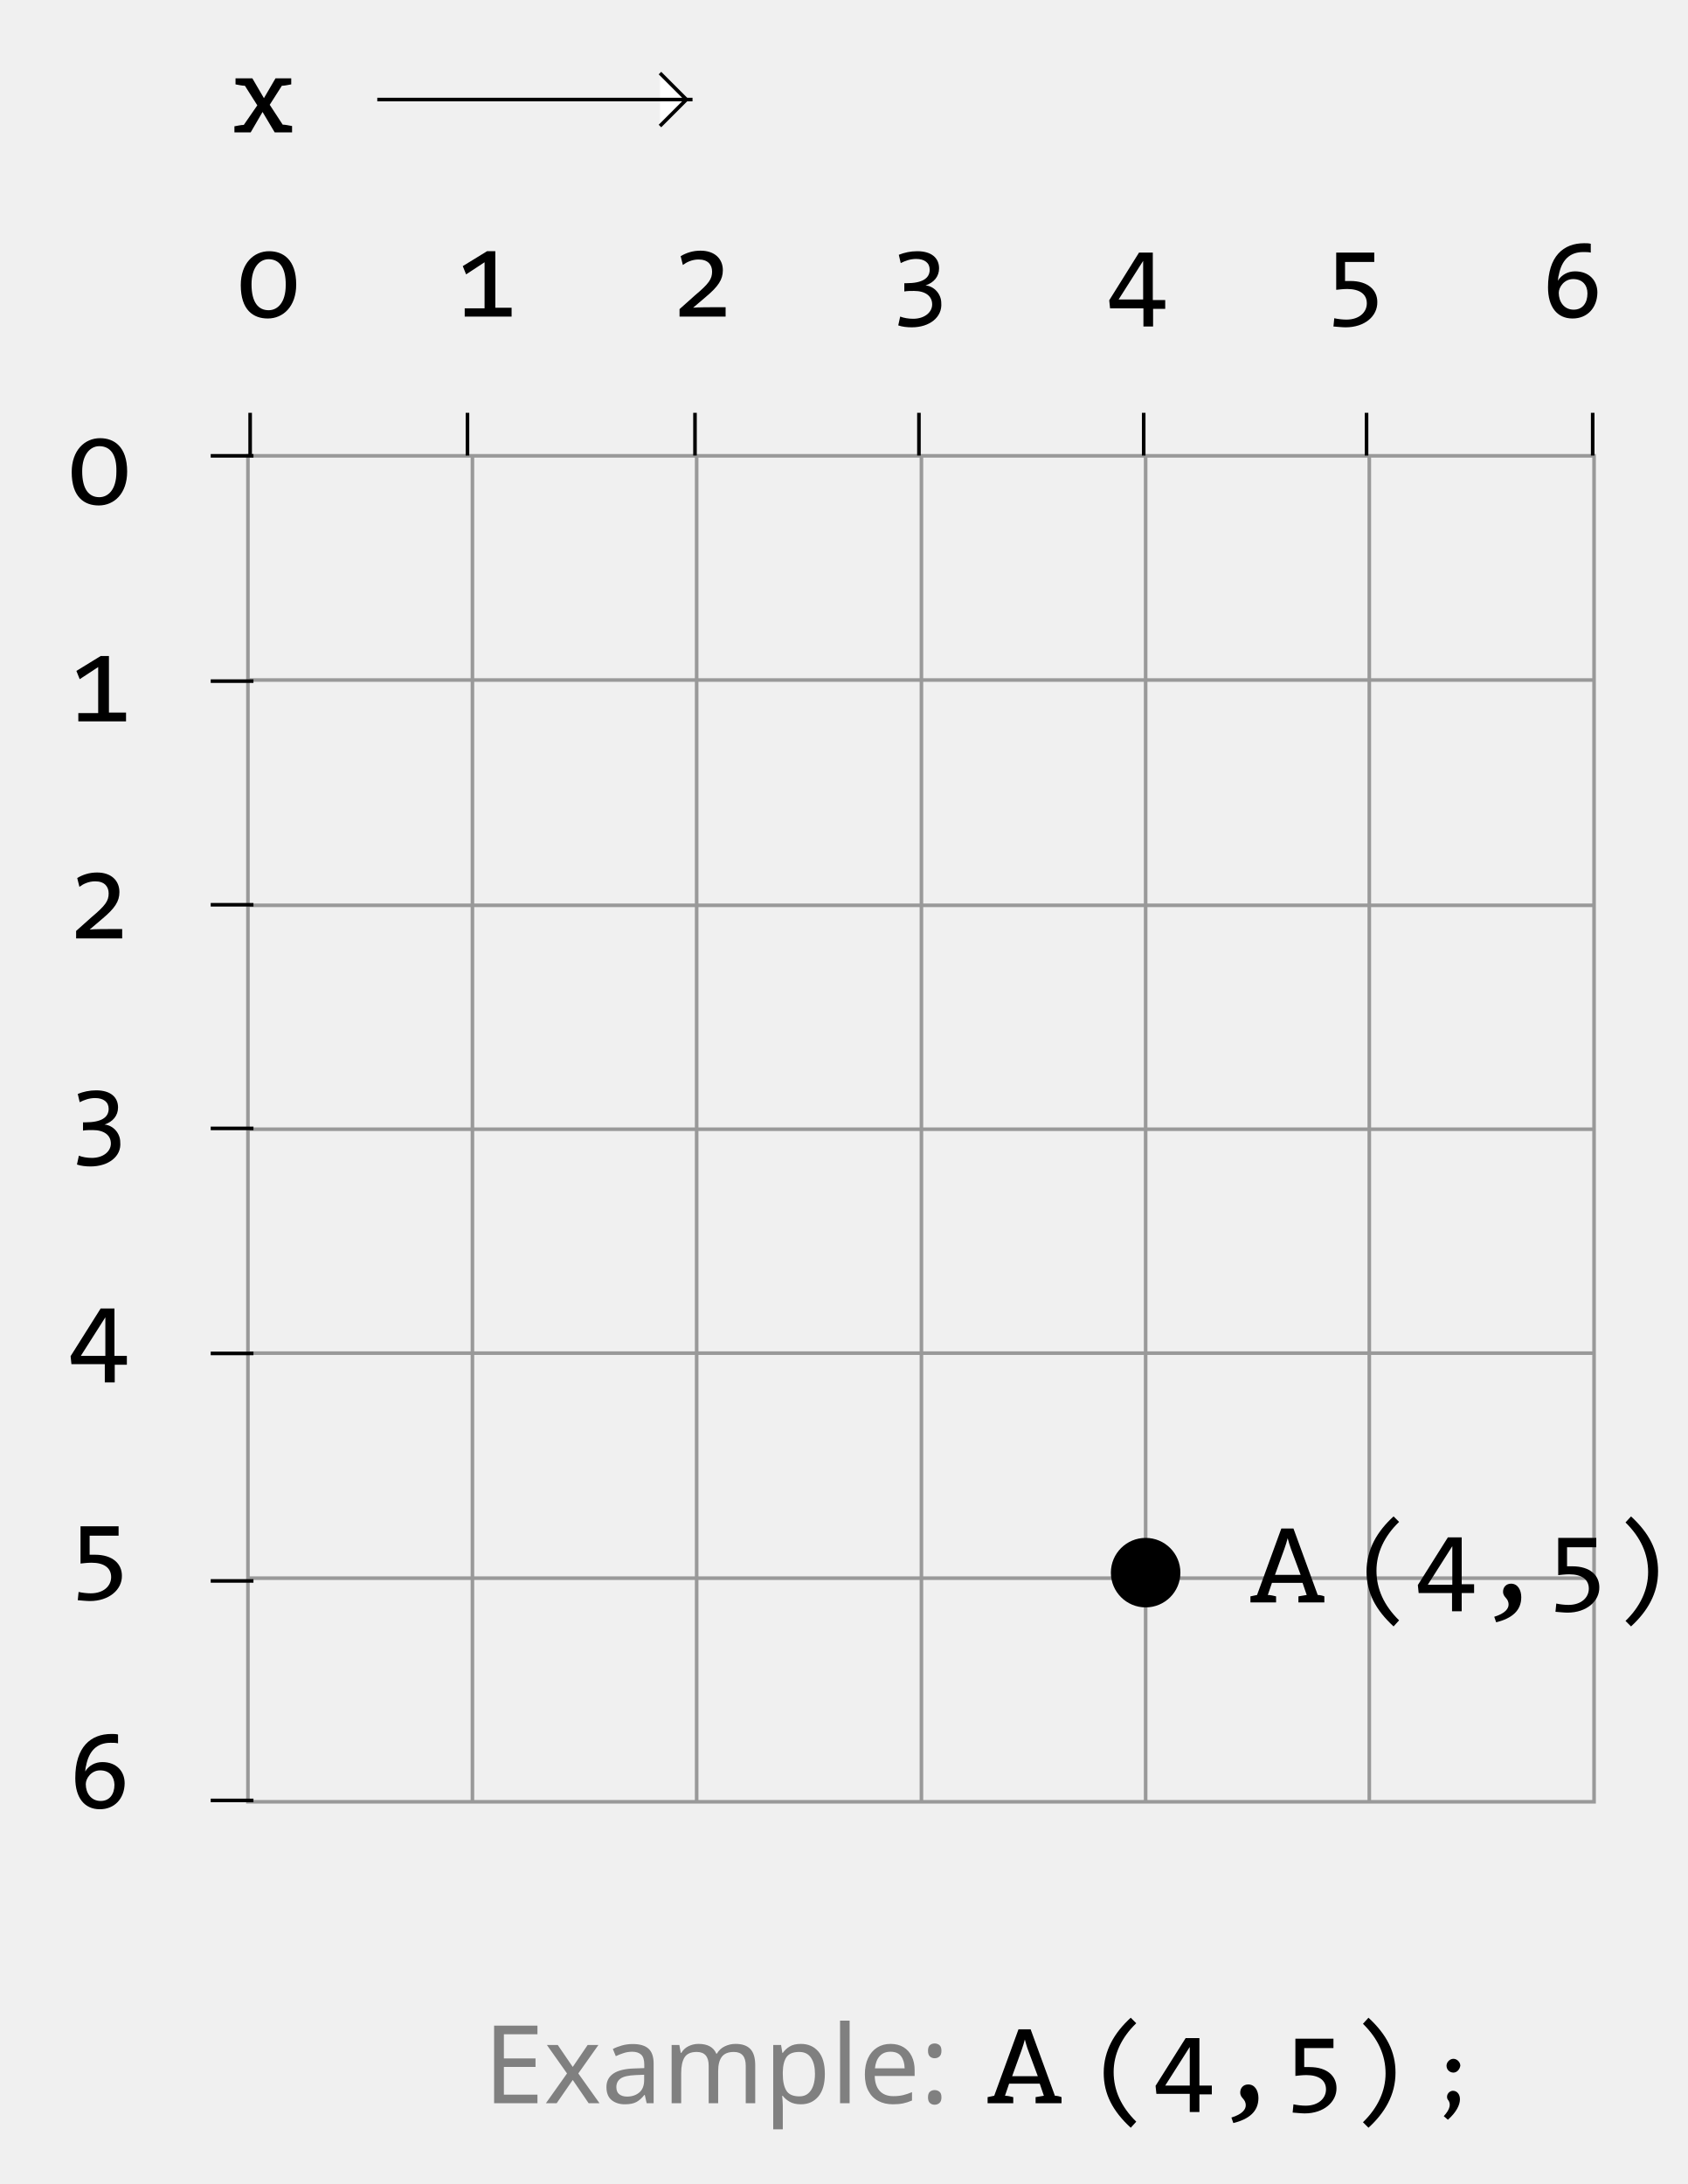
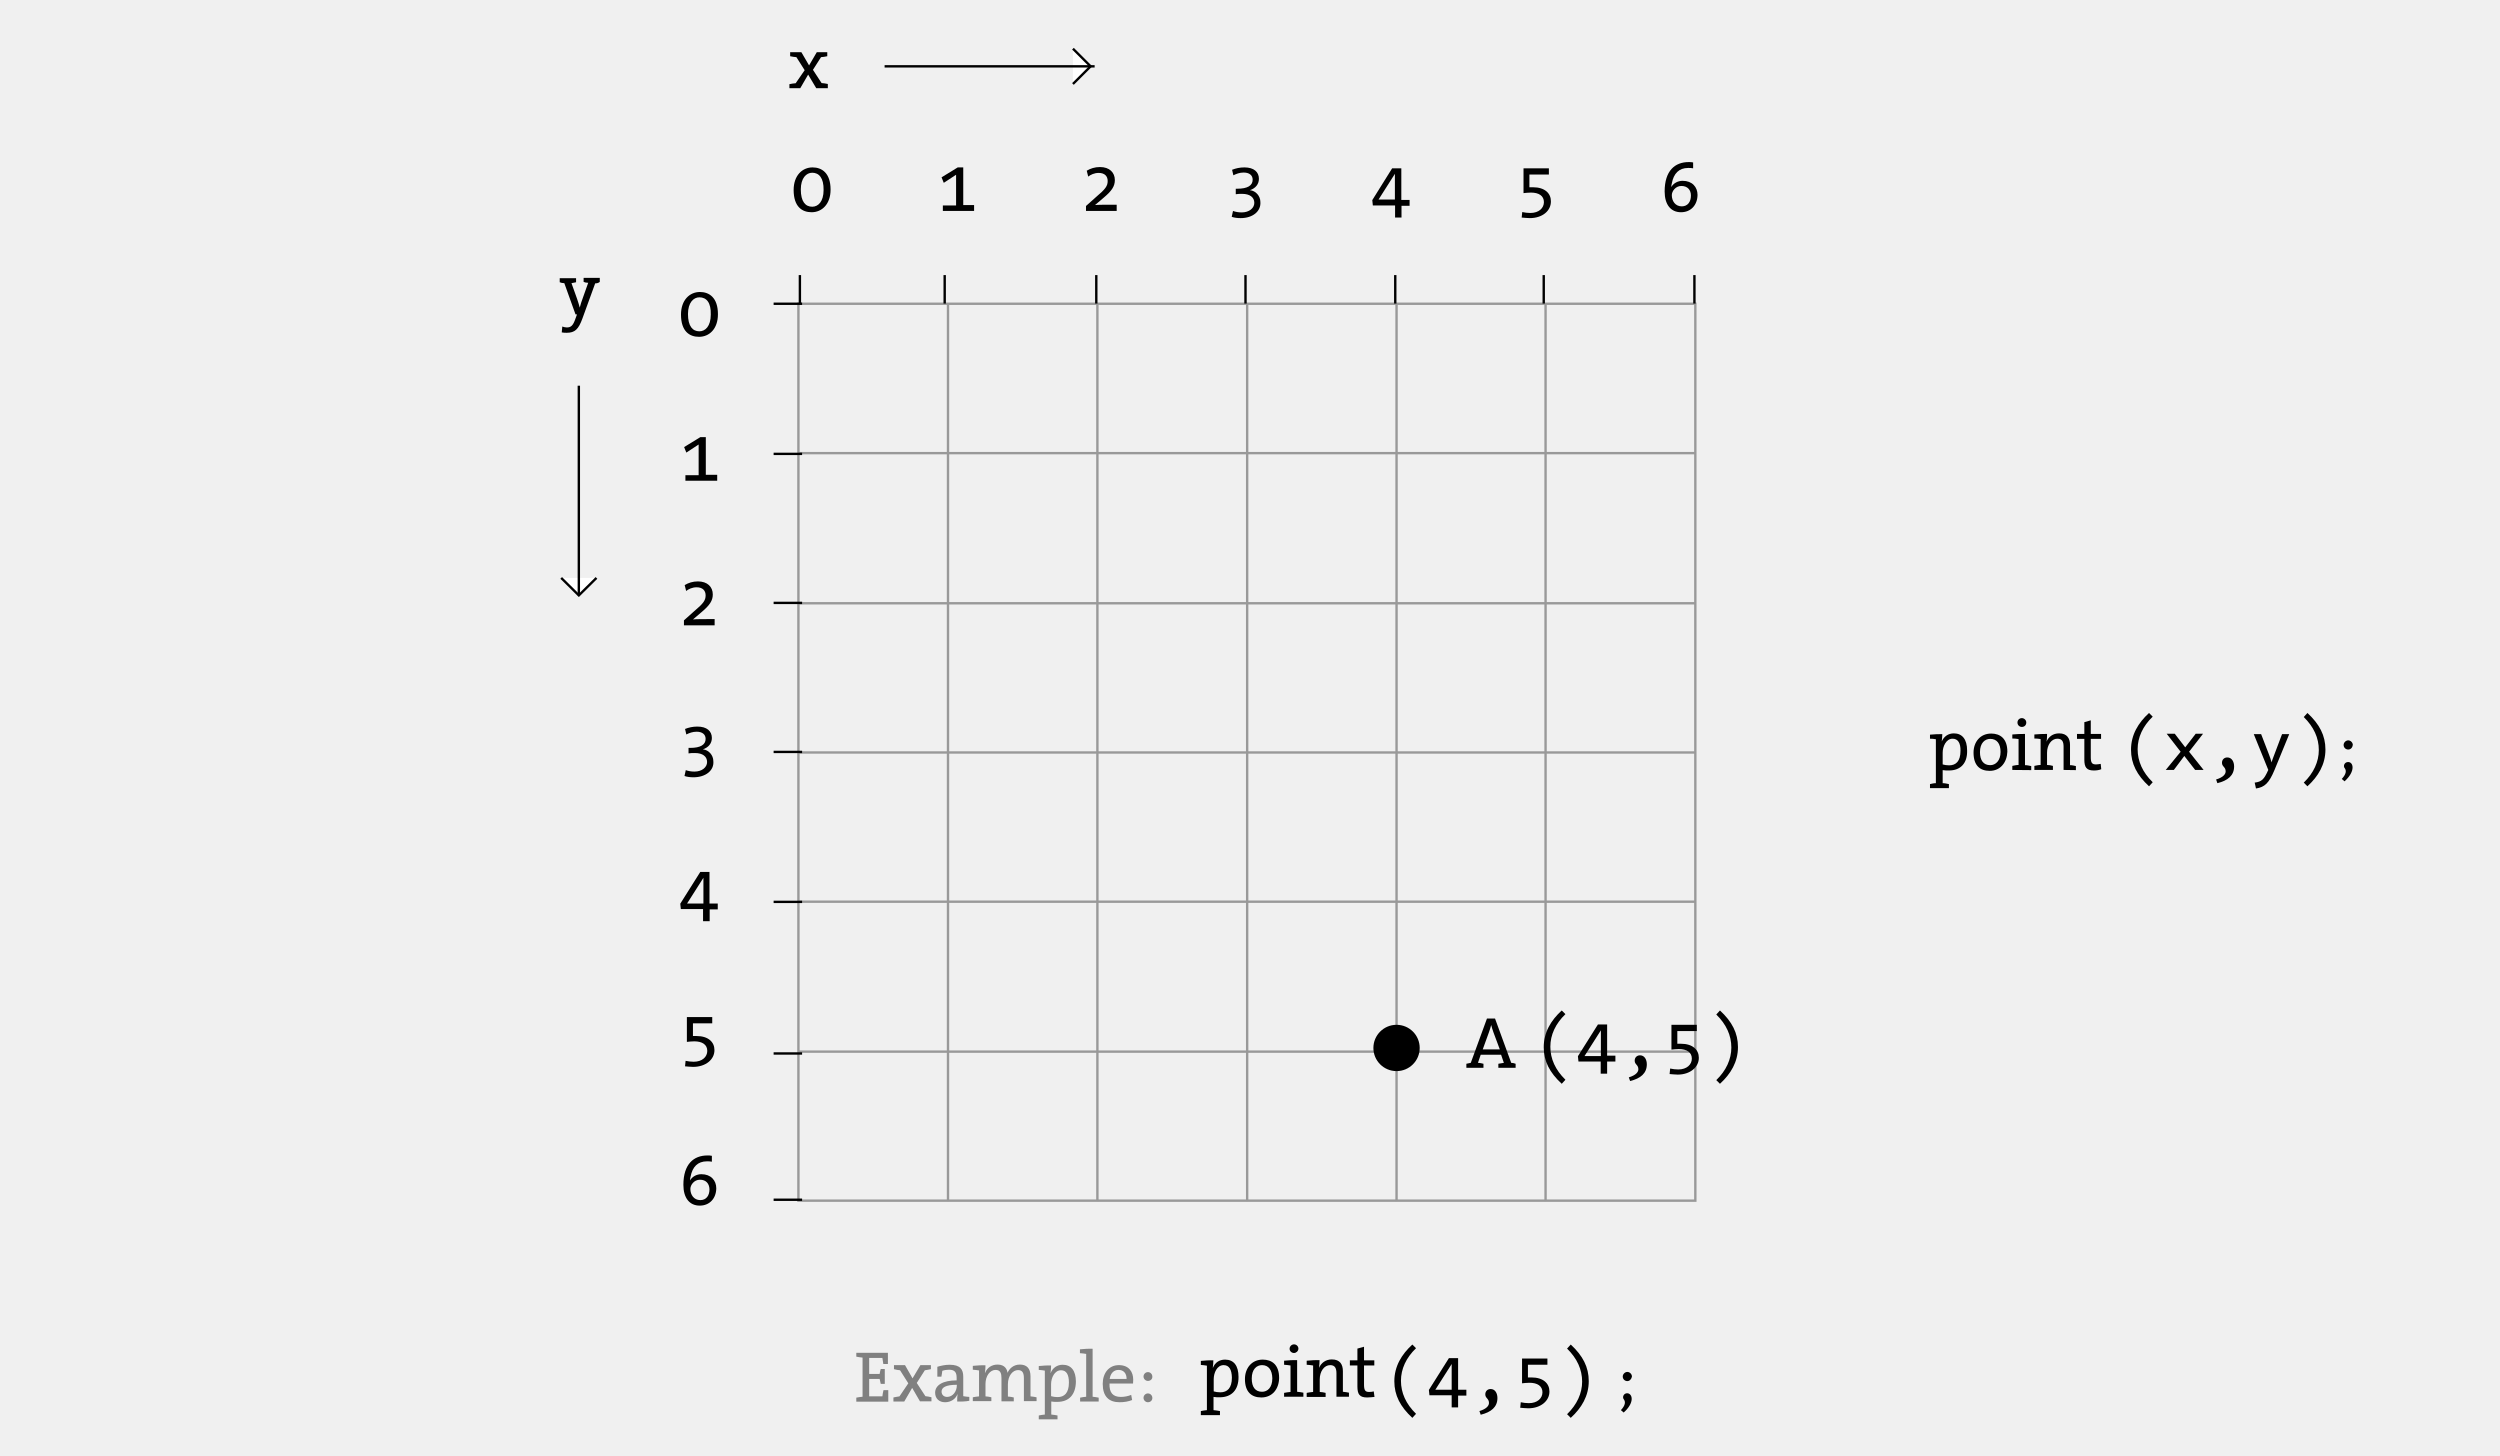
- <svg xmlns="http://www.w3.org/2000/svg" version="1.1" id="Layer_1" x="0px" y="0px" viewBox="0 0 612 792" enable-background="new 0 0 612 792" xml:space="preserve">
+ <svg xmlns="http://www.w3.org/2000/svg" version="1.1" id="Layer_1" x="0px" y="0px" viewBox="0 0 1360.5 792" style="enable-background:new 0 0 1360.5 792;" xml:space="preserve">
+   <style type="text/css">
+ 	.st0{fill:none;stroke:#999999;stroke-width:1.3;}
+ 	.st1{enable-background:new    ;}
+ 	.st2{fill:none;stroke:#000000;stroke-width:1.3;}
+ 	.st3{fill:#FFFFFF;stroke:#000000;stroke-width:1.3;}
+ 	.st4{fill:#808080;}
+ </style>
  <g>
-     <rect x="89.9" y="165.3" fill="none" stroke="#999999" stroke-width="1.3" width="488.1" height="488.1" />
-     <line fill="none" stroke="#999999" stroke-width="1.3" x1="89.9" y1="572.3" x2="578.1" y2="572.3" />
-     <line fill="none" stroke="#999999" stroke-width="1.3" x1="89.9" y1="490.7" x2="578.1" y2="490.7" />
-     <line fill="none" stroke="#999999" stroke-width="1.3" x1="89.9" y1="409.5" x2="578.1" y2="409.5" />
-     <line fill="none" stroke="#999999" stroke-width="1.3" x1="89.9" y1="328.3" x2="578.1" y2="328.3" />
-     <line fill="none" stroke="#999999" stroke-width="1.3" x1="89.9" y1="246.6" x2="578.1" y2="246.6" />
-     <line fill="none" stroke="#999999" stroke-width="1.3" x1="496.5" y1="165.3" x2="496.5" y2="653.6" />
-     <line fill="none" stroke="#999999" stroke-width="1.3" x1="415.4" y1="165.3" x2="415.4" y2="653.6" />
-     <line fill="none" stroke="#999999" stroke-width="1.3" x1="334.1" y1="165.3" x2="334.1" y2="653.6" />
-     <line fill="none" stroke="#999999" stroke-width="1.3" x1="252.6" y1="165.3" x2="252.6" y2="653.6" />
-     <line fill="none" stroke="#999999" stroke-width="1.3" x1="171.3" y1="165.3" x2="171.3" y2="653.6" />
+     <rect x="434.5" y="165.3" class="st0" width="488.1" height="488.1" />
+     <line class="st0" x1="434.5" y1="572.3" x2="922.7" y2="572.3" />
+     <line class="st0" x1="434.5" y1="490.7" x2="922.7" y2="490.7" />
+     <line class="st0" x1="434.5" y1="409.5" x2="922.7" y2="409.5" />
+     <line class="st0" x1="434.5" y1="328.3" x2="922.7" y2="328.3" />
+     <line class="st0" x1="434.5" y1="246.6" x2="922.7" y2="246.6" />
+     <line class="st0" x1="841.1" y1="165.3" x2="841.1" y2="653.6" />
+     <line class="st0" x1="760" y1="165.3" x2="760" y2="653.6" />
+     <line class="st0" x1="678.7" y1="165.3" x2="678.7" y2="653.6" />
+     <line class="st0" x1="597.2" y1="165.3" x2="597.2" y2="653.6" />
+     <line class="st0" x1="515.9" y1="165.3" x2="515.9" y2="653.6" />
  </g>
-   <g enable-background="new    ">
-     <path d="M99.6,48l-4.4-7.4L90.9,48H85v-2.2c1.2-0.2,2.4-0.5,3.4-0.5l4.9-7.1l-4.5-7.1c-1,0-2.2-0.3-3.4-0.5v-2.2h6.1l4.2,7.2   l4.2-7.2h5.7v2.2c-1.2,0.2-2.4,0.5-3.4,0.5l-4.4,6.9l4.7,7.2c1,0,2.2,0.3,3.4,0.5V48L99.6,48L99.6,48z" />
+   <g class="st1">
+     <path d="M444.2,48l-4.4-7.4l-4.3,7.4h-5.9v-2.2c1.2-0.2,2.4-0.5,3.4-0.5l4.9-7.1l-4.5-7.1c-1,0-2.2-0.3-3.4-0.5v-2.2h6.1l4.2,7.2   l4.2-7.2h5.7v2.2c-1.2,0.2-2.4,0.5-3.4,0.5l-4.4,6.9l4.7,7.2c1,0,2.2,0.3,3.4,0.5V48H444.2L444.2,48z" />
  </g>
-   <g enable-background="new    ">
-     <path d="M-20.7,154.2l-6.9,19c-2.2,6.1-4.2,7.9-8.6,7.9c-0.7,0-1.9,0-2.7-0.2l0.3-3.2c0.8,0.3,1.7,0.5,2.5,0.5c2.2,0,3.4-1,4.7-4.9   l0.8-2.2h-0.8l-6.1-17c-0.8,0-1.9-0.2-2.5-0.5v-2.2h8.9v2.2c-0.7,0.2-1.7,0.3-2.5,0.5l3,8.4c0.7,1.9,1,3.2,1.5,4.9l0,0   c0.3-1.3,1-3.5,1.9-5.9l2.7-7.6c-1,0-1.9-0.2-2.5-0.5v-2.2h8.8v2.2C-19,154.1-19.9,154.2-20.7,154.2z" />
+   <g class="st1">
+     <path d="M323.9,154.2l-6.9,19c-2.2,6.1-4.2,7.9-8.6,7.9c-0.7,0-1.9,0-2.7-0.2l0.3-3.2c0.8,0.3,1.7,0.5,2.5,0.5c2.2,0,3.4-1,4.7-4.9   l0.8-2.2h-0.8l-6.1-17c-0.8,0-1.9-0.2-2.5-0.5v-2.2h8.9v2.2c-0.7,0.2-1.7,0.3-2.5,0.5l3,8.4c0.7,1.9,1,3.2,1.5,4.9l0,0   c0.3-1.3,1-3.5,1.9-5.9l2.7-7.6c-1,0-1.9-0.2-2.5-0.5v-2.2h8.8v2.2C325.6,154.1,324.7,154.2,323.9,154.2z" />
  </g>
-   <g enable-background="new    ">
-     <path d="M97.1,115.5c-5.2,0-9.8-3-9.8-12.1c0-7.9,4.7-12.3,10.3-12.3c5,0,9.8,3,9.8,12.1C107.4,111.1,102.7,115.5,97.1,115.5z    M97.4,94c-3.2,0-6.2,2.9-6.2,9.1c0,6.6,2.5,9.4,6.2,9.4c3.2,0,6.2-2.7,6.2-9.1C103.7,96.8,101.1,94,97.4,94z" />
+   <g class="st1">
+     <path d="M441.7,115.5c-5.2,0-9.8-3-9.8-12.1c0-7.9,4.7-12.3,10.3-12.3c5,0,9.8,3,9.8,12.1C452,111.1,447.3,115.5,441.7,115.5z    M442,94c-3.2,0-6.2,2.9-6.2,9.1c0,6.6,2.5,9.4,6.2,9.4c3.2,0,6.2-2.7,6.2-9.1C448.3,96.8,445.7,94,442,94z" />
  </g>
-   <g enable-background="new    ">
-     <path d="M168.5,115v-3.2h7.2V95.1l-6.7,4.4l-1.2-3l8.8-5.4h3v20.5h5.9v3.2h-17V115z" />
+   <g class="st1">
+     <path d="M513.1,115v-3.2h7.2V95.1l-6.7,4.4l-1.2-3l8.8-5.4h3v20.5h5.9v3.2h-17V115z" />
  </g>
-   <g enable-background="new    ">
-     <path d="M246.4,115v-2.9l5.6-5c5-4.2,6.2-5.9,6.2-8.6c0-2.5-1.5-4.4-4.9-4.4c-2.4,0-4.4,1-5.7,2l-0.8-3.2c2-1.2,4.4-2,7.2-2   c5.2,0,8.1,3,8.1,7.1c0,3.4-1.7,5.9-6.1,9.6l-4.7,4h-0.2c1.9-0.2,6.2-0.2,12-0.2v3.4h-16.7V115z" />
+   <g class="st1">
+     <path d="M591,115v-2.9l5.6-5c5-4.2,6.2-5.9,6.2-8.6c0-2.5-1.5-4.4-4.9-4.4c-2.4,0-4.4,1-5.7,2l-0.8-3.2c2-1.2,4.4-2,7.2-2   c5.2,0,8.1,3,8.1,7.1c0,3.4-1.7,5.9-6.1,9.6l-4.7,4h-0.2c1.9-0.2,6.2-0.2,12-0.2v3.4H591V115L591,115z" />
  </g>
-   <g enable-background="new    ">
-     <path d="M330.6,118.7c-1.7,0-3.5-0.2-4.9-0.7l0.7-3.2c1.3,0.5,3,0.8,4.7,0.8c4.2,0,6.9-2.4,6.9-5.2c0-3-2.4-4.9-6.6-4.9   c-1.3,0-2.4,0-3.5,0.2v-3h0.8c5.6,0,8.4-1.7,8.4-4.9c0-2.5-1.9-3.9-4.9-3.9c-2.2,0-4,0.7-5.6,1.5l-0.7-3c2-0.8,4.2-1.3,6.7-1.3   c5.2,0,7.9,2.5,7.9,6.2c0,3-1.9,5.2-4.9,6.2l0,0c3.2,0.3,5.7,3.2,5.7,6.4C341.7,115,337.1,118.7,330.6,118.7z" />
+   <g class="st1">
+     <path d="M675.2,118.7c-1.7,0-3.5-0.2-4.9-0.7l0.7-3.2c1.3,0.5,3,0.8,4.7,0.8c4.2,0,6.9-2.4,6.9-5.2c0-3-2.4-4.9-6.6-4.9   c-1.3,0-2.4,0-3.5,0.2v-3h0.8c5.6,0,8.4-1.7,8.4-4.9c0-2.5-1.9-3.9-4.9-3.9c-2.2,0-4,0.7-5.6,1.5l-0.7-3c2-0.8,4.2-1.3,6.7-1.3   c5.2,0,7.9,2.5,7.9,6.2c0,3-1.9,5.2-4.9,6.2l0,0c3.2,0.3,5.7,3.2,5.7,6.4C686.3,115,681.7,118.7,675.2,118.7z" />
  </g>
-   <g enable-background="new    ">
-     <path d="M418.1,111.8v6.6h-3.5v-6.6h-12.1l-0.3-2.9L413,91.6h5v17.2h4.5v3.2h-4.5V111.8z M414.5,94.6L414.5,94.6l-8.9,14   c2.4,0,7.2,0,8.9,0V94.6z" />
+   <g class="st1">
+     <path d="M762.7,111.8v6.6h-3.5v-6.6h-12.1l-0.3-2.9l10.8-17.3h5v17.2h4.5v3.2h-4.5v-0.2H762.7z M759.1,94.6L759.1,94.6l-8.9,14   c2.4,0,7.2,0,8.9,0V94.6z" />
  </g>
-   <g enable-background="new    ">
-     <path d="M487.9,118.7c-1.2,0-3-0.2-4.4-0.3l0.3-3c1.3,0.3,3,0.5,4.4,0.5c4.7,0,7.4-2.7,7.4-5.9c0-3.4-2.7-5.2-7.1-5.2   c-1.5,0-3,0.2-4,0.3V91.6h13.8V95h-10.6v6.9c0.7,0,1.3,0,1.9,0c6.6,0,9.8,3.4,9.8,7.6C499.5,114.7,494.8,118.7,487.9,118.7z" />
+   <g class="st1">
+     <path d="M832.5,118.7c-1.2,0-3-0.2-4.4-0.3l0.3-3c1.3,0.3,3,0.5,4.4,0.5c4.7,0,7.4-2.7,7.4-5.9c0-3.4-2.7-5.2-7.1-5.2   c-1.5,0-3,0.2-4,0.3V91.6h13.8V95h-10.6v6.9c0.7,0,1.3,0,1.9,0c6.6,0,9.8,3.4,9.8,7.6C844.1,114.7,839.4,118.7,832.5,118.7z" />
  </g>
-   <g enable-background="new    ">
-     <path d="M570.2,115.5c-5.6,0-8.9-4.2-8.9-11.3c0-11.3,5.6-16,13.1-16c0.8,0,1.7,0,2.4,0.2v3.2c-0.8-0.2-1.7-0.2-2.7-0.2   c-5,0-7.9,3-8.9,8.4c-0.2,0.5-0.2,1.2-0.3,2l0,0c1.3-2.2,3.7-3.4,6.2-3.4c5.2,0,8.1,3.4,8.1,7.7   C579.1,111.6,575.6,115.5,570.2,115.5z M570.4,101.2c-3.2,0-5.2,2.9-5.2,5c0,3.2,1.9,6.1,5.4,6.1c3.2,0,5-2.4,5-5.9   C575.6,103.4,573.8,101.2,570.4,101.2z" />
+   <g class="st1">
+     <path d="M914.8,115.5c-5.6,0-8.9-4.2-8.9-11.3c0-11.3,5.6-16,13.1-16c0.8,0,1.7,0,2.4,0.2v3.2c-0.8-0.2-1.7-0.2-2.7-0.2   c-5,0-7.9,3-8.9,8.4c-0.2,0.5-0.2,1.2-0.3,2l0,0c1.3-2.2,3.7-3.4,6.2-3.4c5.2,0,8.1,3.4,8.1,7.7   C923.7,111.6,920.2,115.5,914.8,115.5z M915,101.2c-3.2,0-5.2,2.9-5.2,5c0,3.2,1.9,6.1,5.4,6.1c3.2,0,5-2.4,5-5.9   C920.2,103.4,918.4,101.2,915,101.2z" />
  </g>
-   <circle cx="415.4" cy="570.3" r="12.6" />
-   <g enable-background="new    ">
-     <path d="M35.8,183.3c-5.2,0-9.8-3-9.8-12.1c0-7.9,4.7-12.3,10.3-12.3c5,0,9.8,3,9.8,12.1C46.1,179,41.4,183.3,35.8,183.3z    M36,161.8c-3.2,0-6.2,2.9-6.2,9.1c0,6.6,2.5,9.4,6.2,9.4c3.2,0,6.2-2.7,6.2-9.1C42.4,164.7,39.9,161.8,36,161.8z" />
+   <circle cx="760" cy="570.3" r="12.6" />
+   <g class="st1">
+     <path d="M380.4,183.3c-5.2,0-9.8-3-9.8-12.1c0-7.9,4.7-12.3,10.3-12.3c5,0,9.8,3,9.8,12.1C390.7,179,386,183.3,380.4,183.3z    M380.6,161.8c-3.2,0-6.2,2.9-6.2,9.1c0,6.6,2.5,9.4,6.2,9.4c3.2,0,6.2-2.7,6.2-9.1C387,164.7,384.5,161.8,380.6,161.8z" />
  </g>
-   <g enable-background="new    ">
-     <path d="M28.4,261.8v-3.2h7.2v-16.7l-6.7,4.4l-1.2-3l8.8-5.4h3v20.5h6.2v3.2H28.4V261.8z" />
+   <g class="st1">
+     <path d="M373,261.8v-3.2h7.2v-16.7l-6.7,4.4l-1.2-3l8.8-5.4h3v20.5h6.2v3.2H373V261.8z" />
  </g>
-   <g enable-background="new    ">
-     <path d="M27.6,340.5v-2.9l5.6-5c5-4.2,6.2-5.9,6.2-8.6c0-2.5-1.5-4.4-4.9-4.4c-2.4,0-4.4,1-5.7,2l-0.8-3.2c2-1.2,4.4-2,7.2-2   c5.2,0,8.1,3,8.1,7.1c0,3.4-1.7,5.9-6.1,9.6l-4.7,4h-0.2c1.9-0.2,6.2-0.2,12-0.2v3.4H27.6V340.5z" />
+   <g class="st1">
+     <path d="M372.2,340.5v-2.9l5.6-5c5-4.2,6.2-5.9,6.2-8.6c0-2.5-1.5-4.4-4.9-4.4c-2.4,0-4.4,1-5.7,2l-0.8-3.2c2-1.2,4.4-2,7.2-2   c5.2,0,8.1,3,8.1,7.1c0,3.4-1.7,5.9-6.1,9.6l-4.7,4h-0.2c1.9-0.2,6.2-0.2,12-0.2v3.4h-16.7V340.5z" />
  </g>
-   <g enable-background="new    ">
-     <path d="M32.8,423c-1.7,0-3.5-0.2-4.9-0.7l0.7-3.2c1.3,0.5,3,0.8,4.7,0.8c4.2,0,6.9-2.4,6.9-5.2c0-3-2.4-4.9-6.6-4.9   c-1.3,0-2.4,0-3.5,0.2v-3H31c5.6,0,8.4-1.7,8.4-4.9c0-2.5-1.9-3.9-4.9-3.9c-2.2,0-4,0.7-5.6,1.5l-0.7-3c2-0.8,4.2-1.3,6.7-1.3   c5.2,0,7.9,2.5,7.9,6.2c0,3-1.9,5.2-4.9,6.2l0,0c3.2,0.3,5.7,3.2,5.7,6.4C44.1,419.3,39.4,423,32.8,423z" />
+   <g class="st1">
+     <path d="M377.4,423c-1.7,0-3.5-0.2-4.9-0.7l0.7-3.2c1.3,0.5,3,0.8,4.7,0.8c4.2,0,6.9-2.4,6.9-5.2c0-3-2.4-4.9-6.6-4.9   c-1.3,0-2.4,0-3.5,0.2v-3h0.9c5.6,0,8.4-1.7,8.4-4.9c0-2.5-1.9-3.9-4.9-3.9c-2.2,0-4,0.7-5.6,1.5l-0.7-3c2-0.8,4.2-1.3,6.7-1.3   c5.2,0,7.9,2.5,7.9,6.2c0,3-1.9,5.2-4.9,6.2l0,0c3.2,0.3,5.7,3.2,5.7,6.4C388.7,419.3,384,423,377.4,423z" />
  </g>
-   <g enable-background="new    ">
-     <path d="M41.6,494.7v6.6H38v-6.6H25.9l-0.3-2.9l10.9-17.3h5v17.2h4.5v3.2h-4.5V494.7z M38.2,477.7L38.2,477.7l-8.9,14   c2.4,0,7.2,0,8.9,0V477.7z" />
+   <g class="st1">
+     <path d="M386.2,494.7v6.6h-3.6v-6.6h-12.1l-0.3-2.9l10.9-17.3h5v17.2h4.5v3.2h-4.5v-0.2H386.2z M382.8,477.7L382.8,477.7l-8.9,14   c2.4,0,7.2,0,8.9,0V477.7z" />
  </g>
-   <g enable-background="new    ">
-     <path d="M32.6,580.6c-1.2,0-3-0.2-4.4-0.3l0.3-3c1.3,0.3,3,0.5,4.4,0.5c4.7,0,7.4-2.7,7.4-5.9c0-3.4-2.7-5.2-7.1-5.2   c-1.5,0-3,0.2-4,0.3v-13.5h13.8v3.4H32.5v6.9c0.7,0,1.3,0,1.9,0c6.6,0,9.8,3.4,9.8,7.6C44.3,576.5,39.5,580.6,32.6,580.6z" />
+   <g class="st1">
+     <path d="M377.2,580.6c-1.2,0-3-0.2-4.4-0.3l0.3-3c1.3,0.3,3,0.5,4.4,0.5c4.7,0,7.4-2.7,7.4-5.9c0-3.4-2.7-5.2-7.1-5.2   c-1.5,0-3,0.2-4,0.3v-13.5h13.8v3.4h-10.5v6.9c0.7,0,1.3,0,1.9,0c6.6,0,9.8,3.4,9.8,7.6C388.9,576.5,384.1,580.6,377.2,580.6z" />
  </g>
-   <g enable-background="new    ">
-     <path d="M36.2,656.1c-5.6,0-8.9-4.2-8.9-11.3c0-11.3,5.6-16,13.1-16c0.8,0,1.7,0,2.4,0.2v3.2c-0.8-0.2-1.7-0.2-2.7-0.2   c-5,0-7.9,3-8.9,8.4c-0.2,0.5-0.2,1.2-0.3,2l0,0c1.3-2.2,3.7-3.4,6.2-3.4c5.2,0,8.1,3.4,8.1,7.7C45.1,652.4,41.4,656.1,36.2,656.1z    M36.3,642c-3.2,0-5.2,2.9-5.2,5c0,3.2,1.9,6.1,5.4,6.1c3.2,0,5-2.4,5-5.9C41.4,644.2,39.7,642,36.3,642z" />
+   <g class="st1">
+     <path d="M380.8,656.1c-5.6,0-8.9-4.2-8.9-11.3c0-11.3,5.6-16,13.1-16c0.8,0,1.7,0,2.4,0.2v3.2c-0.8-0.2-1.7-0.2-2.7-0.2   c-5,0-7.9,3-8.9,8.4c-0.2,0.5-0.2,1.2-0.3,2l0,0c1.3-2.2,3.7-3.4,6.2-3.4c5.2,0,8.1,3.4,8.1,7.7C389.7,652.4,386,656.1,380.8,656.1   z M380.9,642c-3.2,0-5.2,2.9-5.2,5c0,3.2,1.9,6.1,5.4,6.1c3.2,0,5-2.4,5-5.9C386,644.2,384.3,642,380.9,642z" />
  </g>
-   <line fill="none" stroke="#000000" stroke-width="1.3" x1="91.9" y1="165.3" x2="76.4" y2="165.3" />
-   <line fill="none" stroke="#000000" stroke-width="1.3" x1="91.9" y1="247" x2="76.4" y2="247" />
-   <line fill="none" stroke="#000000" stroke-width="1.3" x1="91.9" y1="328.1" x2="76.4" y2="328.1" />
-   <line fill="none" stroke="#000000" stroke-width="1.3" x1="91.9" y1="409.2" x2="76.4" y2="409.2" />
-   <line fill="none" stroke="#000000" stroke-width="1.3" x1="91.9" y1="490.8" x2="76.4" y2="490.8" />
-   <line fill="none" stroke="#000000" stroke-width="1.3" x1="91.9" y1="573.3" x2="76.4" y2="573.3" />
-   <line fill="none" stroke="#000000" stroke-width="1.3" x1="91.9" y1="652.9" x2="76.4" y2="652.9" />
-   <line fill="none" stroke="#000000" stroke-width="1.3" x1="577.5" y1="165.2" x2="577.5" y2="149.7" />
-   <line fill="none" stroke="#000000" stroke-width="1.3" x1="495.5" y1="165.2" x2="495.5" y2="149.7" />
-   <line fill="none" stroke="#000000" stroke-width="1.3" x1="414.7" y1="165.2" x2="414.7" y2="149.7" />
-   <line fill="none" stroke="#000000" stroke-width="1.3" x1="333.2" y1="165.2" x2="333.2" y2="149.7" />
-   <line fill="none" stroke="#000000" stroke-width="1.3" x1="252" y1="165.2" x2="252" y2="149.7" />
-   <line fill="none" stroke="#000000" stroke-width="1.3" x1="169.5" y1="165.2" x2="169.5" y2="149.7" />
-   <line fill="none" stroke="#000000" stroke-width="1.3" x1="90.7" y1="165.2" x2="90.7" y2="149.7" />
-   <polyline fill="#FFFFFF" stroke="#000000" stroke-width="1.3" points="-20,314.5 -29.6,324 -39.2,314.5 " />
-   <line fill="none" stroke="#000000" stroke-width="1.3" x1="-29.6" y1="324" x2="-29.6" y2="209.9" />
-   <polyline fill="#FFFFFF" stroke="#000000" stroke-width="1.3" points="239.3,26.5 248.9,36.1 239.3,45.7 " />
-   <line fill="none" stroke="#000000" stroke-width="1.3" x1="251.1" y1="36.1" x2="136.8" y2="36.1" />
-   <g enable-background="new    ">
-     <path d="M716,419.3c-1.2,0-2.2,0-3.4-0.2v7.1c1.2,0,2.4,0.3,3.4,0.5v2.2h-10.3v-2.2c1-0.2,2-0.5,3.2-0.5v-23.9   c-1-0.2-2.2-0.3-3.2-0.3v-2.2c1.9-0.2,4.5-0.3,6.7-0.3c0,1.2-0.2,2.9-0.3,4l0,0c1.2-2.7,3.5-4.4,6.6-4.4c4.5,0,7.2,3.2,7.2,9.3   C726.1,415.3,722.4,419.3,716,419.3z M718,402c-3.5,0-5.4,4.2-5.4,7.6v6.4c1,0.3,2.2,0.5,3.5,0.5c3.7,0,6.2-2.2,6.2-7.9   C722.4,404.5,721,402,718,402z" />
-     <path d="M738.2,419.5c-5.4,0-8.8-3-8.8-9.9c0-5.9,3.7-10.4,9.6-10.4c4.9,0,8.8,2.7,8.8,9.9C747.6,414.8,744.1,419.5,738.2,419.5z    M738.5,402.1c-2.9,0-5.6,2.2-5.6,7.2c0,4.5,1.9,7.1,5.6,7.1c2.9,0,5.6-2.4,5.6-7.2C744.1,404.7,742.1,402.1,738.5,402.1z" />
-     <path d="M750.5,419v-2.2c1-0.2,2.2-0.5,3.4-0.5v-14.1c-1-0.2-2.4-0.3-3.4-0.3v-2.2c2-0.2,4.7-0.3,6.9-0.3v17c1.2,0,2.4,0.3,3.4,0.5   v2.2L750.5,419L750.5,419z M755.7,395.6c-1.3,0-2.4-1-2.4-2.4c0-1.3,1-2.4,2.4-2.4c1.2,0,2.4,1,2.4,2.4   C758.1,394.6,757.1,395.6,755.7,395.6z" />
-     <path d="M778.4,419v-12.6c0-2.7-0.7-4.4-3.4-4.4c-3.2,0-5.6,3.4-5.6,7.6v6.7c1,0,2.2,0.2,3.2,0.5v2.2h-10.1v-2.2   c1-0.2,2.2-0.5,3.4-0.5v-14.1c-1-0.2-2.4-0.3-3.4-0.3v-2.2c2-0.2,4.7-0.3,6.9-0.3c0,1.2,0,3-0.3,4.2l0,0c1.2-2.7,3.5-4.5,6.9-4.5   c4.4,0,5.9,2.9,5.9,6.2v11.1c1.2,0,2.4,0.3,3.2,0.5v2.2L778.4,419L778.4,419z" />
-     <path d="M794.9,419.3c-4,0-5.2-1.7-5.2-5.9v-11.3h-4v-2.7h4v-6.4l3.5-1v7.4h5.6v2.7h-5.6v9.9c0,3.2,0.7,4,2.9,4   c0.8,0,1.9-0.2,2.5-0.3l0.3,2.9C797.8,419.1,796.3,419.3,794.9,419.3z" />
-     <path d="M824.9,427.9c-6.6-6.1-9.8-12.3-9.8-19.9c0-8.1,3.9-14.6,9.8-20l2,2c-5.4,5.2-8.2,11.3-8.2,17.7c0,6.6,2.7,12.6,8.2,18   L824.9,427.9z" />
-     <path d="M850,419l-5.9-7.6l-5.7,7.6H834l8.1-9.9l-7.6-9.8h4.4l5.7,7.4l5.7-7.4h4l-7.6,9.8l7.9,9.9H850z" />
-     <path d="M861.4,424.2c4-1.2,5.2-3,5.2-4.4c0-2.5-2-2.5-2-4.7c0-1.7,1.2-2.9,2.9-2.9c2.5,0,3.7,2.4,3.7,4.9c0,4.9-3.4,7.7-9.1,9.1   L861.4,424.2z" />
-     <path d="M893.2,419c-3,7.2-5.4,9.4-10.1,10.1l-0.7-3.2c3.7-0.5,5-1.5,7.4-6.9l-7.9-19.5h4l4.2,10.9c0.5,1.3,1.2,3.2,1.5,4.5l0,0   c0.3-1.3,1.2-3.4,2-5.6l3.7-9.8h3.9L893.2,419z" />
-     <path d="M911.1,388c6.6,6.1,9.8,12.3,9.8,19.9c0,8.1-3.9,14.6-9.8,20l-2-2c5.4-5.2,8.2-11.4,8.2-17.7c0-6.6-2.7-12.6-8.2-18   L911.1,388z" />
-     <path d="M931.3,425.2l-1.5-1.3c2.5-2.7,2.5-4.5,1.7-5.7c-1.2-1.3-0.2-3.5,1.7-3.5C936.1,414.6,937.5,419.6,931.3,425.2z    M933.3,407.9c-1.3,0-2.5-1-2.5-2.5c0-1.3,1.2-2.5,2.5-2.5c1.3,0,2.5,1.2,2.5,2.5C935.6,406.9,934.6,407.9,933.3,407.9z" />
+   <line class="st2" x1="436.5" y1="165.3" x2="421" y2="165.3" />
+   <line class="st2" x1="436.5" y1="247" x2="421" y2="247" />
+   <line class="st2" x1="436.5" y1="328.1" x2="421" y2="328.1" />
+   <line class="st2" x1="436.5" y1="409.2" x2="421" y2="409.2" />
+   <line class="st2" x1="436.5" y1="490.8" x2="421" y2="490.8" />
+   <line class="st2" x1="436.5" y1="573.3" x2="421" y2="573.3" />
+   <line class="st2" x1="436.5" y1="652.9" x2="421" y2="652.9" />
+   <line class="st2" x1="922.1" y1="165.2" x2="922.1" y2="149.7" />
+   <line class="st2" x1="840.1" y1="165.2" x2="840.1" y2="149.7" />
+   <line class="st2" x1="759.3" y1="165.2" x2="759.3" y2="149.7" />
+   <line class="st2" x1="677.8" y1="165.2" x2="677.8" y2="149.7" />
+   <line class="st2" x1="596.6" y1="165.2" x2="596.6" y2="149.7" />
+   <line class="st2" x1="514.1" y1="165.2" x2="514.1" y2="149.7" />
+   <line class="st2" x1="435.3" y1="165.2" x2="435.3" y2="149.7" />
+   <polyline class="st3" points="324.6,314.5 315,324 305.4,314.5 " />
+   <line class="st2" x1="315" y1="324" x2="315" y2="209.9" />
+   <polyline class="st3" points="583.9,26.5 593.5,36.1 583.9,45.7 " />
+   <line class="st2" x1="595.7" y1="36.1" x2="481.4" y2="36.1" />
+   <g class="st1">
+     <path d="M1060.6,419.3c-1.2,0-2.2,0-3.4-0.2v7.1c1.2,0,2.4,0.3,3.4,0.5v2.2h-10.3v-2.2c1-0.2,2-0.5,3.2-0.5v-23.9   c-1-0.2-2.2-0.3-3.2-0.3v-2.2c1.9-0.2,4.5-0.3,6.7-0.3c0,1.2-0.2,2.9-0.3,4l0,0c1.2-2.7,3.5-4.4,6.6-4.4c4.5,0,7.2,3.2,7.2,9.3   C1070.7,415.3,1067,419.3,1060.6,419.3z M1062.6,402c-3.5,0-5.4,4.2-5.4,7.6v6.4c1,0.3,2.2,0.5,3.5,0.5c3.7,0,6.2-2.2,6.2-7.9   C1067,404.5,1065.6,402,1062.6,402z" />
+     <path d="M1082.8,419.5c-5.4,0-8.8-3-8.8-9.9c0-5.9,3.7-10.4,9.6-10.4c4.9,0,8.8,2.7,8.8,9.9   C1092.2,414.8,1088.7,419.5,1082.8,419.5z M1083.1,402.1c-2.9,0-5.6,2.2-5.6,7.2c0,4.5,1.9,7.1,5.6,7.1c2.9,0,5.6-2.4,5.6-7.2   C1088.7,404.7,1086.7,402.1,1083.1,402.1z" />
+     <path d="M1095.1,419v-2.2c1-0.2,2.2-0.5,3.4-0.5v-14.1c-1-0.2-2.4-0.3-3.4-0.3v-2.2c2-0.2,4.7-0.3,6.9-0.3v17   c1.2,0,2.4,0.3,3.4,0.5v2.2L1095.1,419L1095.1,419z M1100.3,395.6c-1.3,0-2.4-1-2.4-2.4c0-1.3,1-2.4,2.4-2.4c1.2,0,2.4,1,2.4,2.4   C1102.7,394.6,1101.7,395.6,1100.3,395.6z" />
+     <path d="M1123,419v-12.6c0-2.7-0.7-4.4-3.4-4.4c-3.2,0-5.6,3.4-5.6,7.6v6.7c1,0,2.2,0.2,3.2,0.5v2.2h-10.1v-2.2   c1-0.2,2.2-0.5,3.4-0.5v-14.1c-1-0.2-2.4-0.3-3.4-0.3v-2.2c2-0.2,4.7-0.3,6.9-0.3c0,1.2,0,3-0.3,4.2l0,0c1.2-2.7,3.5-4.5,6.9-4.5   c4.4,0,5.9,2.9,5.9,6.2v11.1c1.2,0,2.4,0.3,3.2,0.5v2.2L1123,419L1123,419z" />
+     <path d="M1139.5,419.3c-4,0-5.2-1.7-5.2-5.9v-11.3h-4v-2.7h4V393l3.5-1v7.4h5.6v2.7h-5.6v9.9c0,3.2,0.7,4,2.9,4   c0.8,0,1.9-0.2,2.5-0.3l0.3,2.9C1142.4,419.1,1140.9,419.3,1139.5,419.3z" />
+     <path d="M1169.5,427.9c-6.6-6.1-9.8-12.3-9.8-19.9c0-8.1,3.9-14.6,9.8-20l2,2c-5.4,5.2-8.2,11.3-8.2,17.7c0,6.6,2.7,12.6,8.2,18   L1169.5,427.9z" />
+     <path d="M1194.6,419l-5.9-7.6l-5.7,7.6h-4.4l8.1-9.9l-7.6-9.8h4.4l5.7,7.4l5.7-7.4h4l-7.6,9.8l7.9,9.9H1194.6z" />
+     <path d="M1206,424.2c4-1.2,5.2-3,5.2-4.4c0-2.5-2-2.5-2-4.7c0-1.7,1.2-2.9,2.9-2.9c2.5,0,3.7,2.4,3.7,4.9c0,4.9-3.4,7.7-9.1,9.1   L1206,424.2z" />
+     <path d="M1237.8,419c-3,7.2-5.4,9.4-10.1,10.1l-0.7-3.2c3.7-0.5,5-1.5,7.4-6.9l-7.9-19.5h4l4.2,10.9c0.5,1.3,1.2,3.2,1.5,4.5l0,0   c0.3-1.3,1.2-3.4,2-5.6l3.7-9.8h3.9L1237.8,419z" />
+     <path d="M1255.7,388c6.6,6.1,9.8,12.3,9.8,19.9c0,8.1-3.9,14.6-9.8,20l-2-2c5.4-5.2,8.2-11.4,8.2-17.7c0-6.6-2.7-12.6-8.2-18   L1255.7,388z" />
+     <path d="M1275.9,425.2l-1.5-1.3c2.5-2.7,2.5-4.5,1.7-5.7c-1.2-1.3-0.2-3.5,1.7-3.5C1280.7,414.6,1282.1,419.6,1275.9,425.2z    M1277.9,407.9c-1.3,0-2.5-1-2.5-2.5c0-1.3,1.2-2.5,2.5-2.5c1.3,0,2.5,1.2,2.5,2.5C1280.2,406.9,1279.2,407.9,1277.9,407.9z" />
  </g>
-   <text transform="matrix(1 0 0 1 175.3309 762.707)" fill="#808080" font-family="'TheSerif-HP5Plain'" font-size="39.4">Example:  </text>
-   <g enable-background="new    ">
-     <path d="M375.5,762.7v-2.2c1-0.2,2-0.3,3-0.5l-1.5-4.4h-11.1l-1.5,4.4c1,0,2.2,0.3,3,0.5v2.2h-9.3v-2.2c0.7-0.2,1.7-0.3,2.4-0.5   l8.8-24.1h4.4l8.8,24.1c0.7,0,1.7,0.2,2.4,0.5v2.2H375.5z M372.8,743.5c-0.5-1.3-0.8-2.5-1.2-3.9l0,0c-0.3,1.2-0.7,2.5-1.2,3.9   l-3.4,9.4h9.3L372.8,743.5z" />
-     <path d="M410,771.6c-6.6-6.1-9.8-12.3-9.8-19.9c0-8.1,3.9-14.6,9.8-20l2,2c-5.4,5.2-8.2,11.3-8.2,17.7c0,6.6,2.7,12.6,8.2,18   L410,771.6z" />
-     <path d="M434.9,759.3v6.6h-3.5v-6.6h-12.1l-0.3-2.9l10.9-17.3h5v17.2h4.5v3.2h-4.5V759.3z M431.4,742.3L431.4,742.3l-8.9,14   c2.4,0,7.2,0,8.9,0V742.3z" />
-     <path d="M446.5,767.9c4-1.2,5.2-3,5.2-4.4c0-2.5-2-2.5-2-4.7c0-1.7,1.2-2.9,2.9-2.9c2.5,0,3.7,2.4,3.7,4.9c0,4.9-3.4,7.7-9.1,9.1   L446.5,767.9z" />
-     <path d="M473.1,766.4c-1.2,0-3-0.2-4.4-0.3l0.3-3c1.3,0.3,3,0.5,4.4,0.5c4.7,0,7.4-2.7,7.4-5.9c0-3.4-2.7-5.2-7.1-5.2   c-1.5,0-3,0.2-4,0.3v-13.5h13.8v3.4h-10.6v6.9c0.7,0,1.3,0,1.9,0c6.6,0,9.8,3.4,9.8,7.6C484.7,762.2,480,766.4,473.1,766.4z" />
-     <path d="M496.2,731.7c6.6,6.1,9.8,12.3,9.8,19.9c0,8.1-3.9,14.6-9.8,20l-2-2c5.4-5.2,8.2-11.4,8.2-17.7c0-6.6-2.7-12.6-8.2-18   L496.2,731.7z" />
-     <path d="M525,768.7l-1.5-1.3c2.5-2.7,2.5-4.5,1.7-5.7c-1.2-1.3-0.2-3.5,1.7-3.5C529.8,758.3,531.2,763.2,525,768.7z M527,751.6   c-1.3,0-2.5-1-2.5-2.5c0-1.3,1.2-2.5,2.5-2.5c1.3,0,2.5,1.2,2.5,2.5C529.3,750.4,528.3,751.6,527,751.6z" />
+   <g class="st1">
+     <path class="st4" d="M466,762.7v-2.1c1-0.2,2.2-0.4,3.4-0.5v-21.3c-1.2-0.1-2.4-0.3-3.4-0.5v-2.1h17.2v6.1h-2.5   c-0.2-1.2-0.4-2.4-0.5-3.3H473v8.7h5.7c0.2-1,0.3-1.9,0.6-2.7h2.2v8.1h-2.2c-0.2-0.8-0.4-1.8-0.6-2.7H473v9.5h7.2   c0.1-1,0.3-2.2,0.6-3.4h2.6v6.3H466z" />
+     <path class="st4" d="M500.7,762.7l-4.3-7.4l-4.3,7.4h-5.9v-2.2c1.1-0.2,2.3-0.5,3.3-0.6l4.8-7.1l-4.5-7.1c-1.1-0.1-2.2-0.3-3.3-0.6   v-2.2h6l4.1,7.2l4.3-7.2h5.7v2.2c-1.1,0.2-2.3,0.5-3.3,0.6l-4.4,6.9l4.7,7.2c1.1,0.1,2.2,0.3,3.3,0.6v2.2H500.7z" />
+     <path class="st4" d="M520.9,762.7c0-1.4,0-2.8,0.2-3.9h-0.1c-0.9,2.4-3.4,4.3-6.7,4.3c-3.2,0-5.4-2-5.4-5.2c0-4.2,4.4-6.7,11.7-6.7   v-1.5c0-2.8-1-4.3-4.1-4.3c-1.2,0-2.6,0.2-3.7,0.6c-0.1,1-0.3,2.1-0.5,3.2h-2.2v-5.4c2-0.6,4.3-1.1,6.7-1.1c5.8,0,7.4,2.6,7.4,6.5   v10.6c0.9,0.2,2.2,0.3,3.3,0.4v2.1C525.7,762.7,523,762.8,520.9,762.7z M520.7,753.6c-6.1,0-8.3,1.5-8.3,3.7c0,1.7,1.2,2.9,3,2.9   c3.2,0,5.3-3.1,5.3-6.2V753.6z" />
+     <path class="st4" d="M557.2,762.7v-12.6c0-2.7-0.6-4.5-3.2-4.5c-2.8,0-5.5,3-5.5,7.7v6.7c1.1,0.1,2.2,0.2,3.2,0.5v2.1h-6.7v-12.6   c0-2.5-0.5-4.5-3.2-4.5c-3,0-5.5,3.2-5.5,7.7v6.7c1.1,0.1,2.2,0.2,3.2,0.5v2.1h-10.1v-2.1c1-0.2,2.2-0.4,3.4-0.5v-14.1   c-0.9-0.2-2.3-0.3-3.4-0.4v-2.1c2-0.2,4.7-0.4,6.9-0.3c0,1.1-0.1,3-0.3,4.1l0.1,0c1.1-2.8,3.6-4.5,6.8-4.5c4.1,0,5.2,2.8,5.4,4.5   c0.8-1.9,2.9-4.5,6.7-4.5c3.7,0,5.8,2,5.8,6.4v10.9c1.2,0.1,2.3,0.3,3.3,0.5v2.1H557.2z" />
+     <path class="st4" d="M575.4,762.9c-1.3,0-2.2,0-3.3-0.2v7.1c1.2,0.1,2.4,0.3,3.4,0.5v2.1h-10.2v-2.1c1-0.2,2.1-0.4,3.3-0.5v-23.9   c-0.9-0.2-2.2-0.3-3.3-0.4v-2.1c1.9-0.2,4.6-0.4,6.7-0.3c0,1.1-0.1,2.9-0.3,4l0.1,0c1.1-2.7,3.5-4.4,6.5-4.4c4.6,0,7.2,3.2,7.2,9.2   C585.4,759,581.7,762.9,575.4,762.9z M577.4,745.7c-3.5,0-5.4,4.1-5.4,7.6v6.5c1.1,0.3,2.2,0.5,3.5,0.5c3.7,0,6.2-2.2,6.2-7.9   C581.7,748.1,580.4,745.7,577.4,745.7z" />
+     <path class="st4" d="M587.8,762.7v-2.1c1-0.2,2.2-0.4,3.3-0.5v-23.3c-0.9-0.2-2.2-0.3-3.4-0.4v-2.1c2-0.2,4.6-0.4,6.9-0.3v26.1   c1.1,0.1,2.3,0.3,3.3,0.5v2.1H587.8z" />
+     <path class="st4" d="M616.6,752.9h-12.8c-0.2,5.1,1.9,7.3,6.2,7.3c1.9,0,3.9-0.4,5.6-1.1l0.5,2.8c-2,0.8-4.3,1.2-6.8,1.2   c-5.9,0-9.2-3.2-9.2-10c0-5.8,3.3-10.2,8.8-10.2c5.5,0,7.8,3.7,7.8,8C616.7,751.3,616.6,752.1,616.6,752.9z M608.7,745.5   c-2.6,0-4.4,1.9-4.8,4.9h9.2C613.1,747.3,611.4,745.5,608.7,745.5z" />
+     <path class="st4" d="M624.7,751.5c-1.3,0-2.4-1.1-2.4-2.4c0-1.3,1.1-2.4,2.4-2.4c1.3,0,2.4,1.1,2.4,2.4   C627.2,750.5,626.1,751.5,624.7,751.5z M624.7,763.1c-1.3,0-2.4-1.1-2.4-2.4c0-1.3,1.1-2.4,2.4-2.4c1.3,0,2.4,1.1,2.4,2.4   C627.2,762,626.1,763.1,624.7,763.1z" />
  </g>
-   <g enable-background="new    ">
-     <path d="M470.8,581.1v-2.2c1-0.2,2-0.3,3-0.5l-1.5-4.4h-11.1l-1.5,4.4c1,0,2.2,0.3,3,0.5v2.2h-9.3v-2.2c0.7-0.2,1.7-0.3,2.4-0.5   l8.8-24.1h4.4l8.8,24.1c0.7,0,1.7,0.2,2.4,0.5v2.2H470.8z M468.1,561.7c-0.5-1.3-0.8-2.5-1.2-3.9l0,0c-0.3,1.2-0.7,2.5-1.2,3.9   l-3.4,9.4h9.3L468.1,561.7z" />
-     <path d="M505.3,589.8c-6.6-6.1-9.8-12.3-9.8-19.9c0-8.1,3.9-14.6,9.8-20l2,2c-5.4,5.2-8.2,11.3-8.2,17.7c0,6.6,2.7,12.6,8.2,18   L505.3,589.8z" />
-     <path d="M530,577.7v6.6h-3.5v-6.6h-12.1l-0.3-2.9l10.9-17.3h5v17h4.5v3.2H530z M526.6,560.7L526.6,560.7l-8.9,14c2.4,0,7.2,0,8.9,0   V560.7z" />
-     <path d="M541.8,586.3c4-1.2,5.2-3,5.2-4.4c0-2.5-2-2.5-2-4.7c0-1.7,1.2-2.9,2.9-2.9c2.5,0,3.7,2.4,3.7,4.9c0,4.9-3.4,7.7-9.1,9.1   L541.8,586.3z" />
-     <path d="M568.4,584.8c-1.2,0-3-0.2-4.4-0.3l0.3-3c1.3,0.3,3,0.5,4.4,0.5c4.7,0,7.4-2.7,7.4-5.9c0-3.4-2.7-5.2-7.1-5.2   c-1.5,0-3,0.2-4,0.3v-13.5h13.8v3.4h-10.6v6.9c0.7,0,1.3,0,1.9,0c6.6,0,9.8,3.4,9.8,7.6C580,580.6,575.3,584.8,568.4,584.8z" />
-     <path d="M591.4,549.9c6.6,6.1,9.8,12.3,9.8,19.9c0,8.1-3.9,14.6-9.8,20l-2-2c5.4-5.2,8.2-11.4,8.2-17.7c0-6.6-2.7-12.6-8.2-18   L591.4,549.9z" />
+   <path d="M768.6,771.6c-6.6-6.1-9.8-12.3-9.8-19.9c0-8.1,3.9-14.6,9.8-20l2,2c-5.4,5.2-8.2,11.3-8.2,17.7c0,6.6,2.7,12.6,8.2,18  L768.6,771.6z" />
+   <path d="M793.5,759.3v6.6H790v-6.6h-12.1l-0.3-2.9l10.9-17.3h5v17.2h4.5v3.2h-4.5V759.3z M790,742.3L790,742.3l-8.9,14  c2.4,0,7.2,0,8.9,0V742.3z" />
+   <path d="M805.1,767.9c4-1.2,5.2-3,5.2-4.4c0-2.5-2-2.5-2-4.7c0-1.7,1.2-2.9,2.9-2.9c2.5,0,3.7,2.4,3.7,4.9c0,4.9-3.4,7.7-9.1,9.1  L805.1,767.9z" />
+   <path d="M831.7,766.4c-1.2,0-3-0.2-4.4-0.3l0.3-3c1.3,0.3,3,0.5,4.4,0.5c4.7,0,7.4-2.7,7.4-5.9c0-3.4-2.7-5.2-7.1-5.2  c-1.5,0-3,0.2-4,0.3v-13.5h13.8v3.4h-10.6v6.9c0.7,0,1.3,0,1.9,0c6.6,0,9.8,3.4,9.8,7.6C843.3,762.2,838.6,766.4,831.7,766.4z" />
+   <path d="M854.8,731.7c6.6,6.1,9.8,12.3,9.8,19.9c0,8.1-3.9,14.6-9.8,20l-2-2c5.4-5.2,8.2-11.4,8.2-17.7c0-6.6-2.7-12.6-8.2-18  L854.8,731.7z" />
+   <path d="M883.6,768.7l-1.5-1.3c2.5-2.7,2.5-4.5,1.7-5.7c-1.2-1.3-0.2-3.5,1.7-3.5C888.4,758.3,889.8,763.2,883.6,768.7z   M885.6,751.6c-1.3,0-2.5-1-2.5-2.5c0-1.3,1.2-2.5,2.5-2.5s2.5,1.2,2.5,2.5C887.9,750.4,886.9,751.6,885.6,751.6z" />
+   <g class="st1">
+     <path d="M815.4,581.1v-2.2c1-0.2,2-0.3,3-0.5l-1.5-4.4h-11.1l-1.5,4.4c1,0,2.2,0.3,3,0.5v2.2H798v-2.2c0.7-0.2,1.7-0.3,2.4-0.5   l8.8-24.1h4.4l8.8,24.1c0.7,0,1.7,0.2,2.4,0.5v2.2H815.4z M812.7,561.7c-0.5-1.3-0.8-2.5-1.2-3.9l0,0c-0.3,1.2-0.7,2.5-1.2,3.9   l-3.4,9.4h9.3L812.7,561.7z" />
+     <path d="M849.9,589.8c-6.6-6.1-9.8-12.3-9.8-19.9c0-8.1,3.9-14.6,9.8-20l2,2c-5.4,5.2-8.2,11.3-8.2,17.7c0,6.6,2.7,12.6,8.2,18   L849.9,589.8z" />
+     <path d="M874.6,577.7v6.6h-3.5v-6.6H859l-0.3-2.9l10.9-17.3h5v17h4.5v3.2H874.6z M871.2,560.7L871.2,560.7l-8.9,14   c2.4,0,7.2,0,8.9,0V560.7z" />
+     <path d="M886.4,586.3c4-1.2,5.2-3,5.2-4.4c0-2.5-2-2.5-2-4.7c0-1.7,1.2-2.9,2.9-2.9c2.5,0,3.7,2.4,3.7,4.9c0,4.9-3.4,7.7-9.1,9.1   L886.4,586.3z" />
+     <path d="M913,584.8c-1.2,0-3-0.2-4.4-0.3l0.3-3c1.3,0.3,3,0.5,4.4,0.5c4.7,0,7.4-2.7,7.4-5.9c0-3.4-2.7-5.2-7.1-5.2   c-1.5,0-3,0.2-4,0.3v-13.5h13.8v3.4h-10.6v6.9c0.7,0,1.3,0,1.9,0c6.6,0,9.8,3.4,9.8,7.6C924.6,580.6,919.9,584.8,913,584.8z" />
+     <path d="M936,549.9c6.6,6.1,9.8,12.3,9.8,19.9c0,8.1-3.9,14.6-9.8,20l-2-2c5.4-5.2,8.2-11.4,8.2-17.7c0-6.6-2.7-12.6-8.2-18   L936,549.9z" />
+   </g>
+   <g>
+     <path d="M663.8,760.4c-1.3,0-2.2,0-3.4-0.2v7.2c1.2,0.1,2.4,0.3,3.5,0.5v2.2h-10.4v-2.2c1-0.2,2.1-0.4,3.3-0.5v-24.2   c-1-0.2-2.2-0.3-3.3-0.4v-2.2c2-0.2,4.7-0.4,6.8-0.3c0,1.1-0.1,2.9-0.3,4l0.1,0c1.1-2.8,3.5-4.4,6.6-4.4c4.7,0,7.3,3.3,7.3,9.4   C674.1,756.4,670.2,760.4,663.8,760.4z M665.9,742.9c-3.6,0-5.4,4.2-5.4,7.7v6.6c1.1,0.3,2.2,0.5,3.6,0.5c3.8,0,6.3-2.3,6.3-8   C670.3,745.3,668.9,742.9,665.9,742.9z" />
+     <path d="M686.4,760.5c-5.4,0-8.9-3.1-8.9-10c0-6,3.7-10.6,9.7-10.6c5,0,8.9,2.8,8.9,10C696,755.9,692.4,760.5,686.4,760.5z    M686.8,742.9c-2.9,0-5.6,2.2-5.6,7.3c0,4.6,1.9,7.2,5.6,7.2c3,0,5.6-2.3,5.6-7.3C692.3,745.6,690.4,742.9,686.8,742.9z" />
+     <path d="M698.8,760.2V758c1-0.2,2.3-0.4,3.5-0.5v-14.4c-1-0.2-2.3-0.3-3.5-0.4v-2.2c2-0.2,4.8-0.4,7.1-0.3v17.2   c1.2,0.1,2.4,0.3,3.4,0.5v2.2H698.8z M704.2,736.3c-1.3,0-2.4-1-2.4-2.3c0-1.3,1.1-2.4,2.4-2.4c1.3,0,2.4,1,2.4,2.4   C706.5,735.3,705.4,736.3,704.2,736.3z" />
+     <path d="M727.3,760.2v-12.8c0-2.8-0.8-4.5-3.4-4.5c-3.3,0-5.7,3.4-5.7,7.8v6.8c1.1,0.1,2.2,0.2,3.2,0.5v2.2h-10.3V758   c1-0.2,2.3-0.4,3.5-0.5v-14.4c-1-0.2-2.3-0.3-3.5-0.4v-2.2c2-0.2,4.8-0.4,7-0.3c0,1.2-0.1,3-0.3,4.2h0c1.2-2.7,3.6-4.6,7-4.6   c4.5,0,6,2.8,6,6.4v11.2c1.2,0.1,2.4,0.3,3.3,0.5v2.2H727.3z" />
+     <path d="M744,760.5c-4.1,0-5.3-1.7-5.3-6v-11.4h-4.1v-2.8h4.1v-6.4l3.6-1v7.4h5.6v2.8h-5.6v10.2c0,3.3,0.6,4.2,2.8,4.2   c0.9,0,1.8-0.1,2.5-0.3l0.4,3C746.9,760.3,745.3,760.5,744,760.5z" />
  </g>
</svg>
